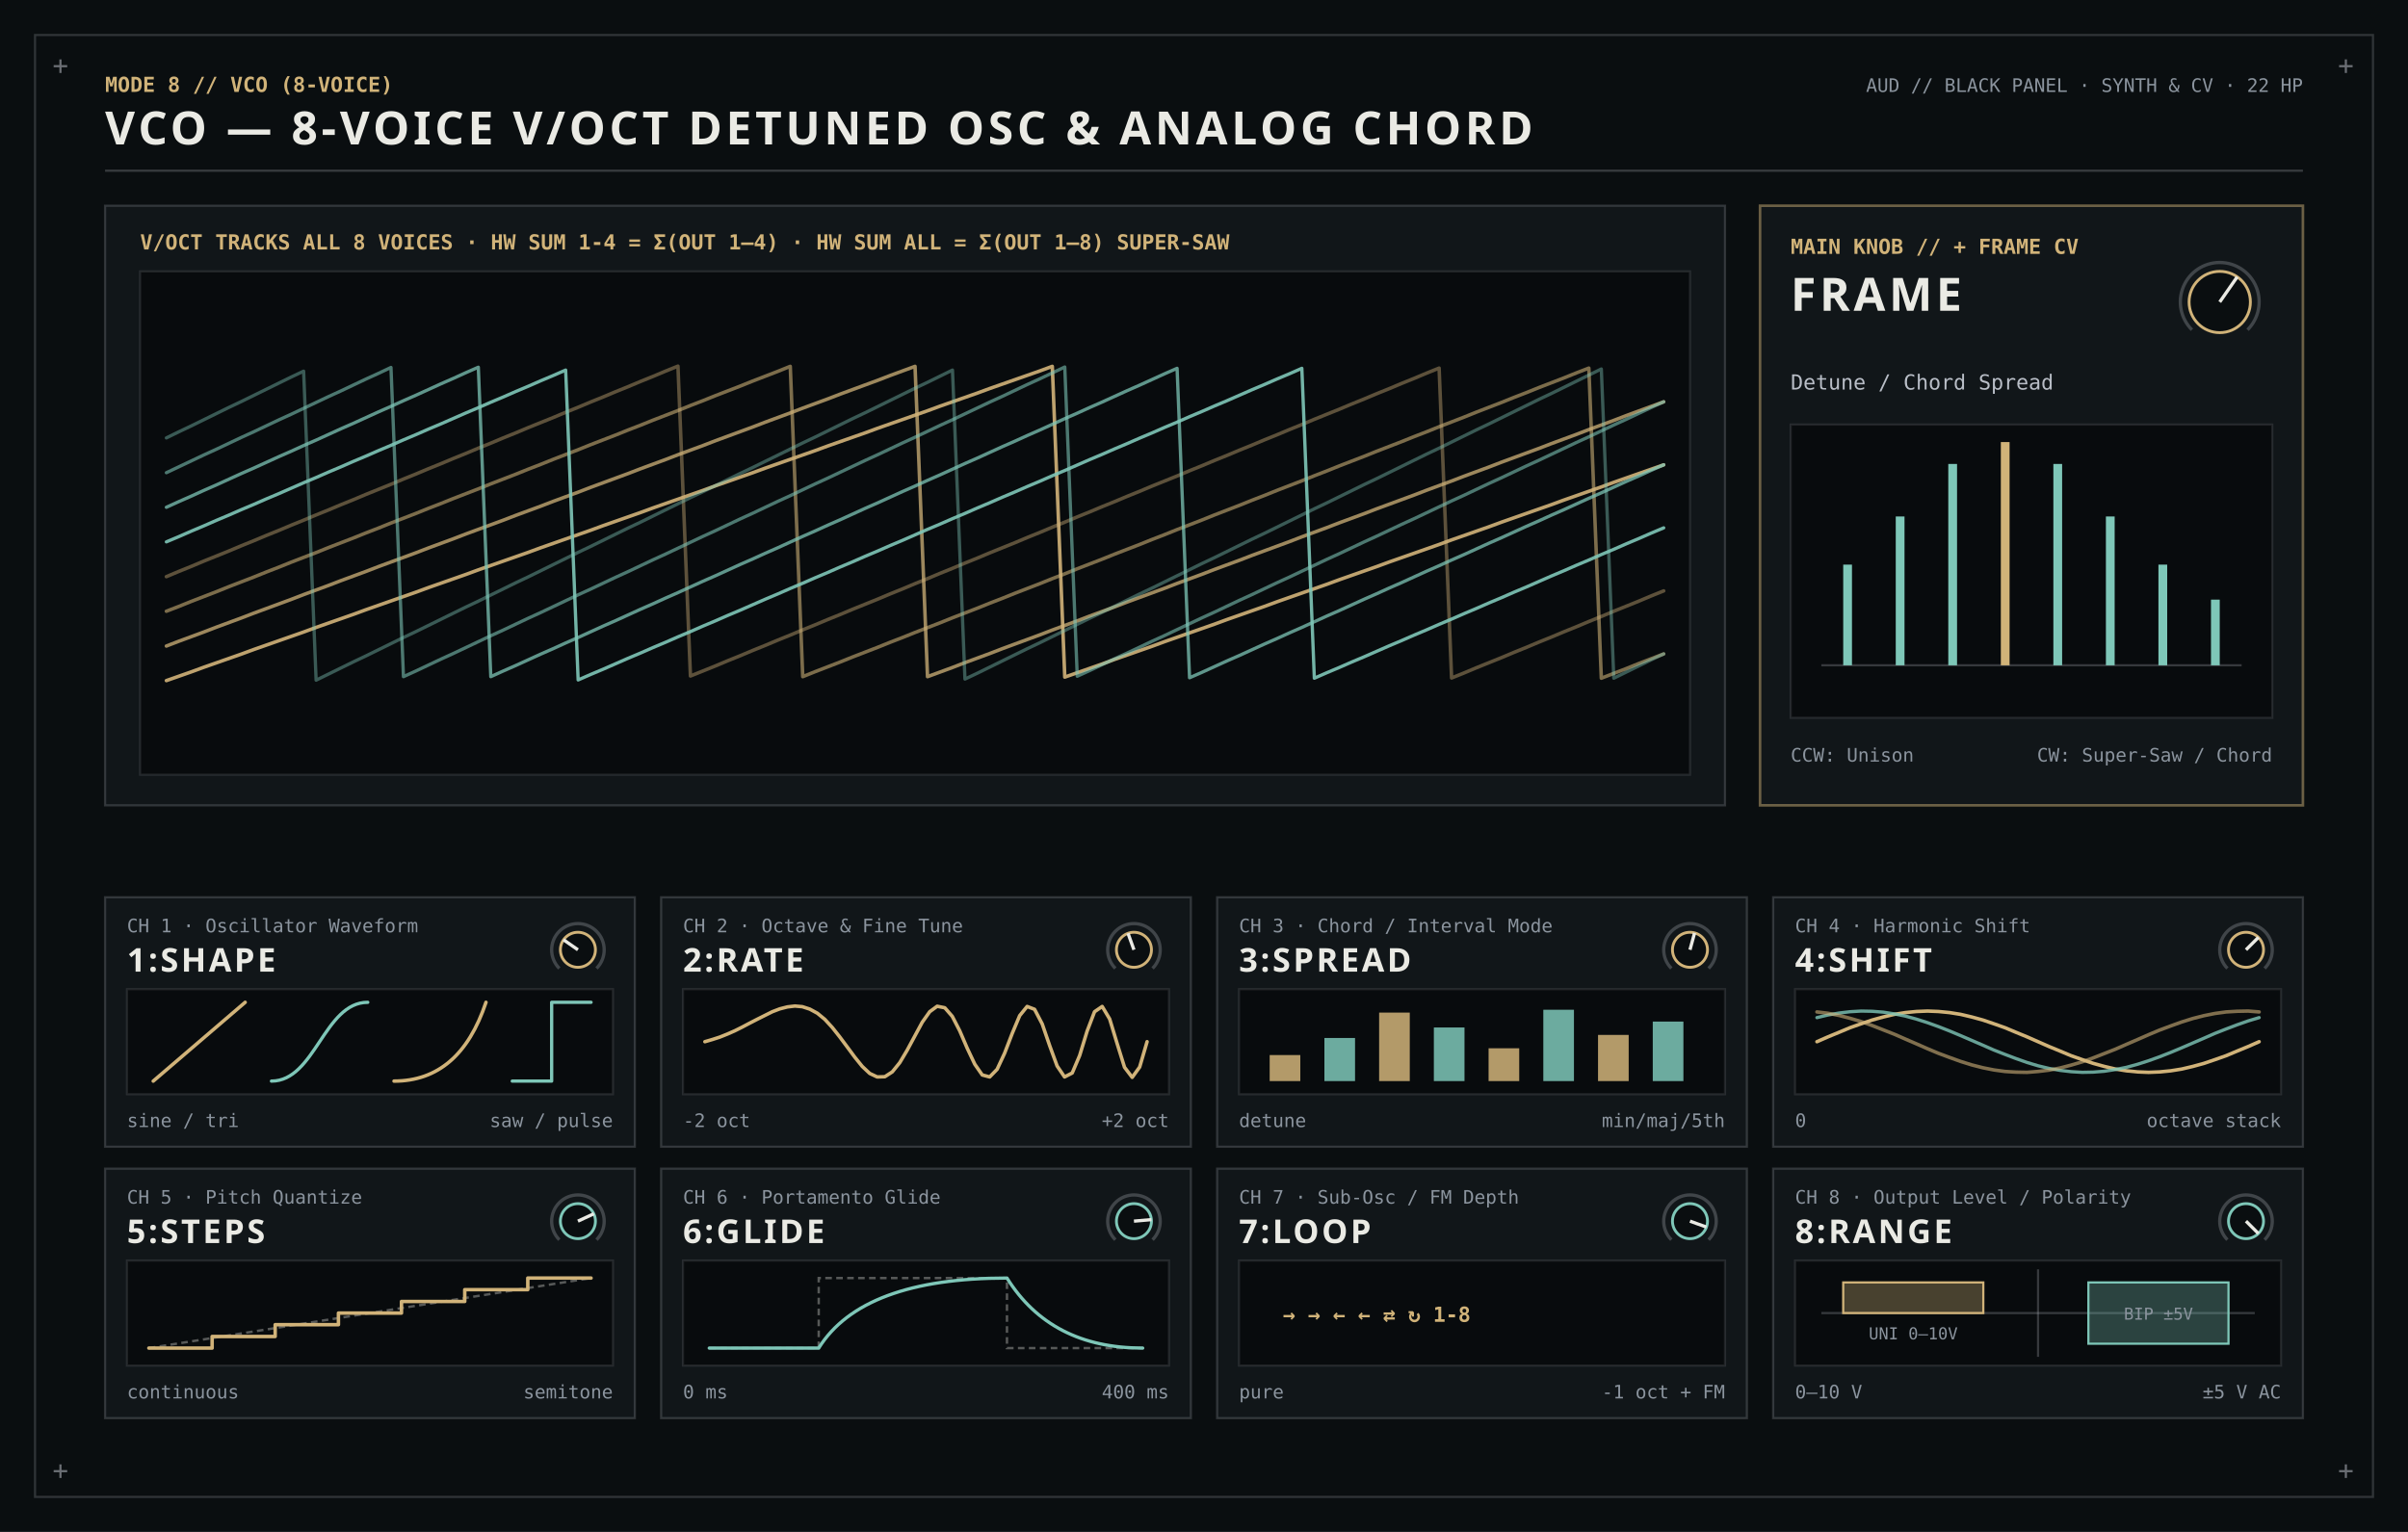
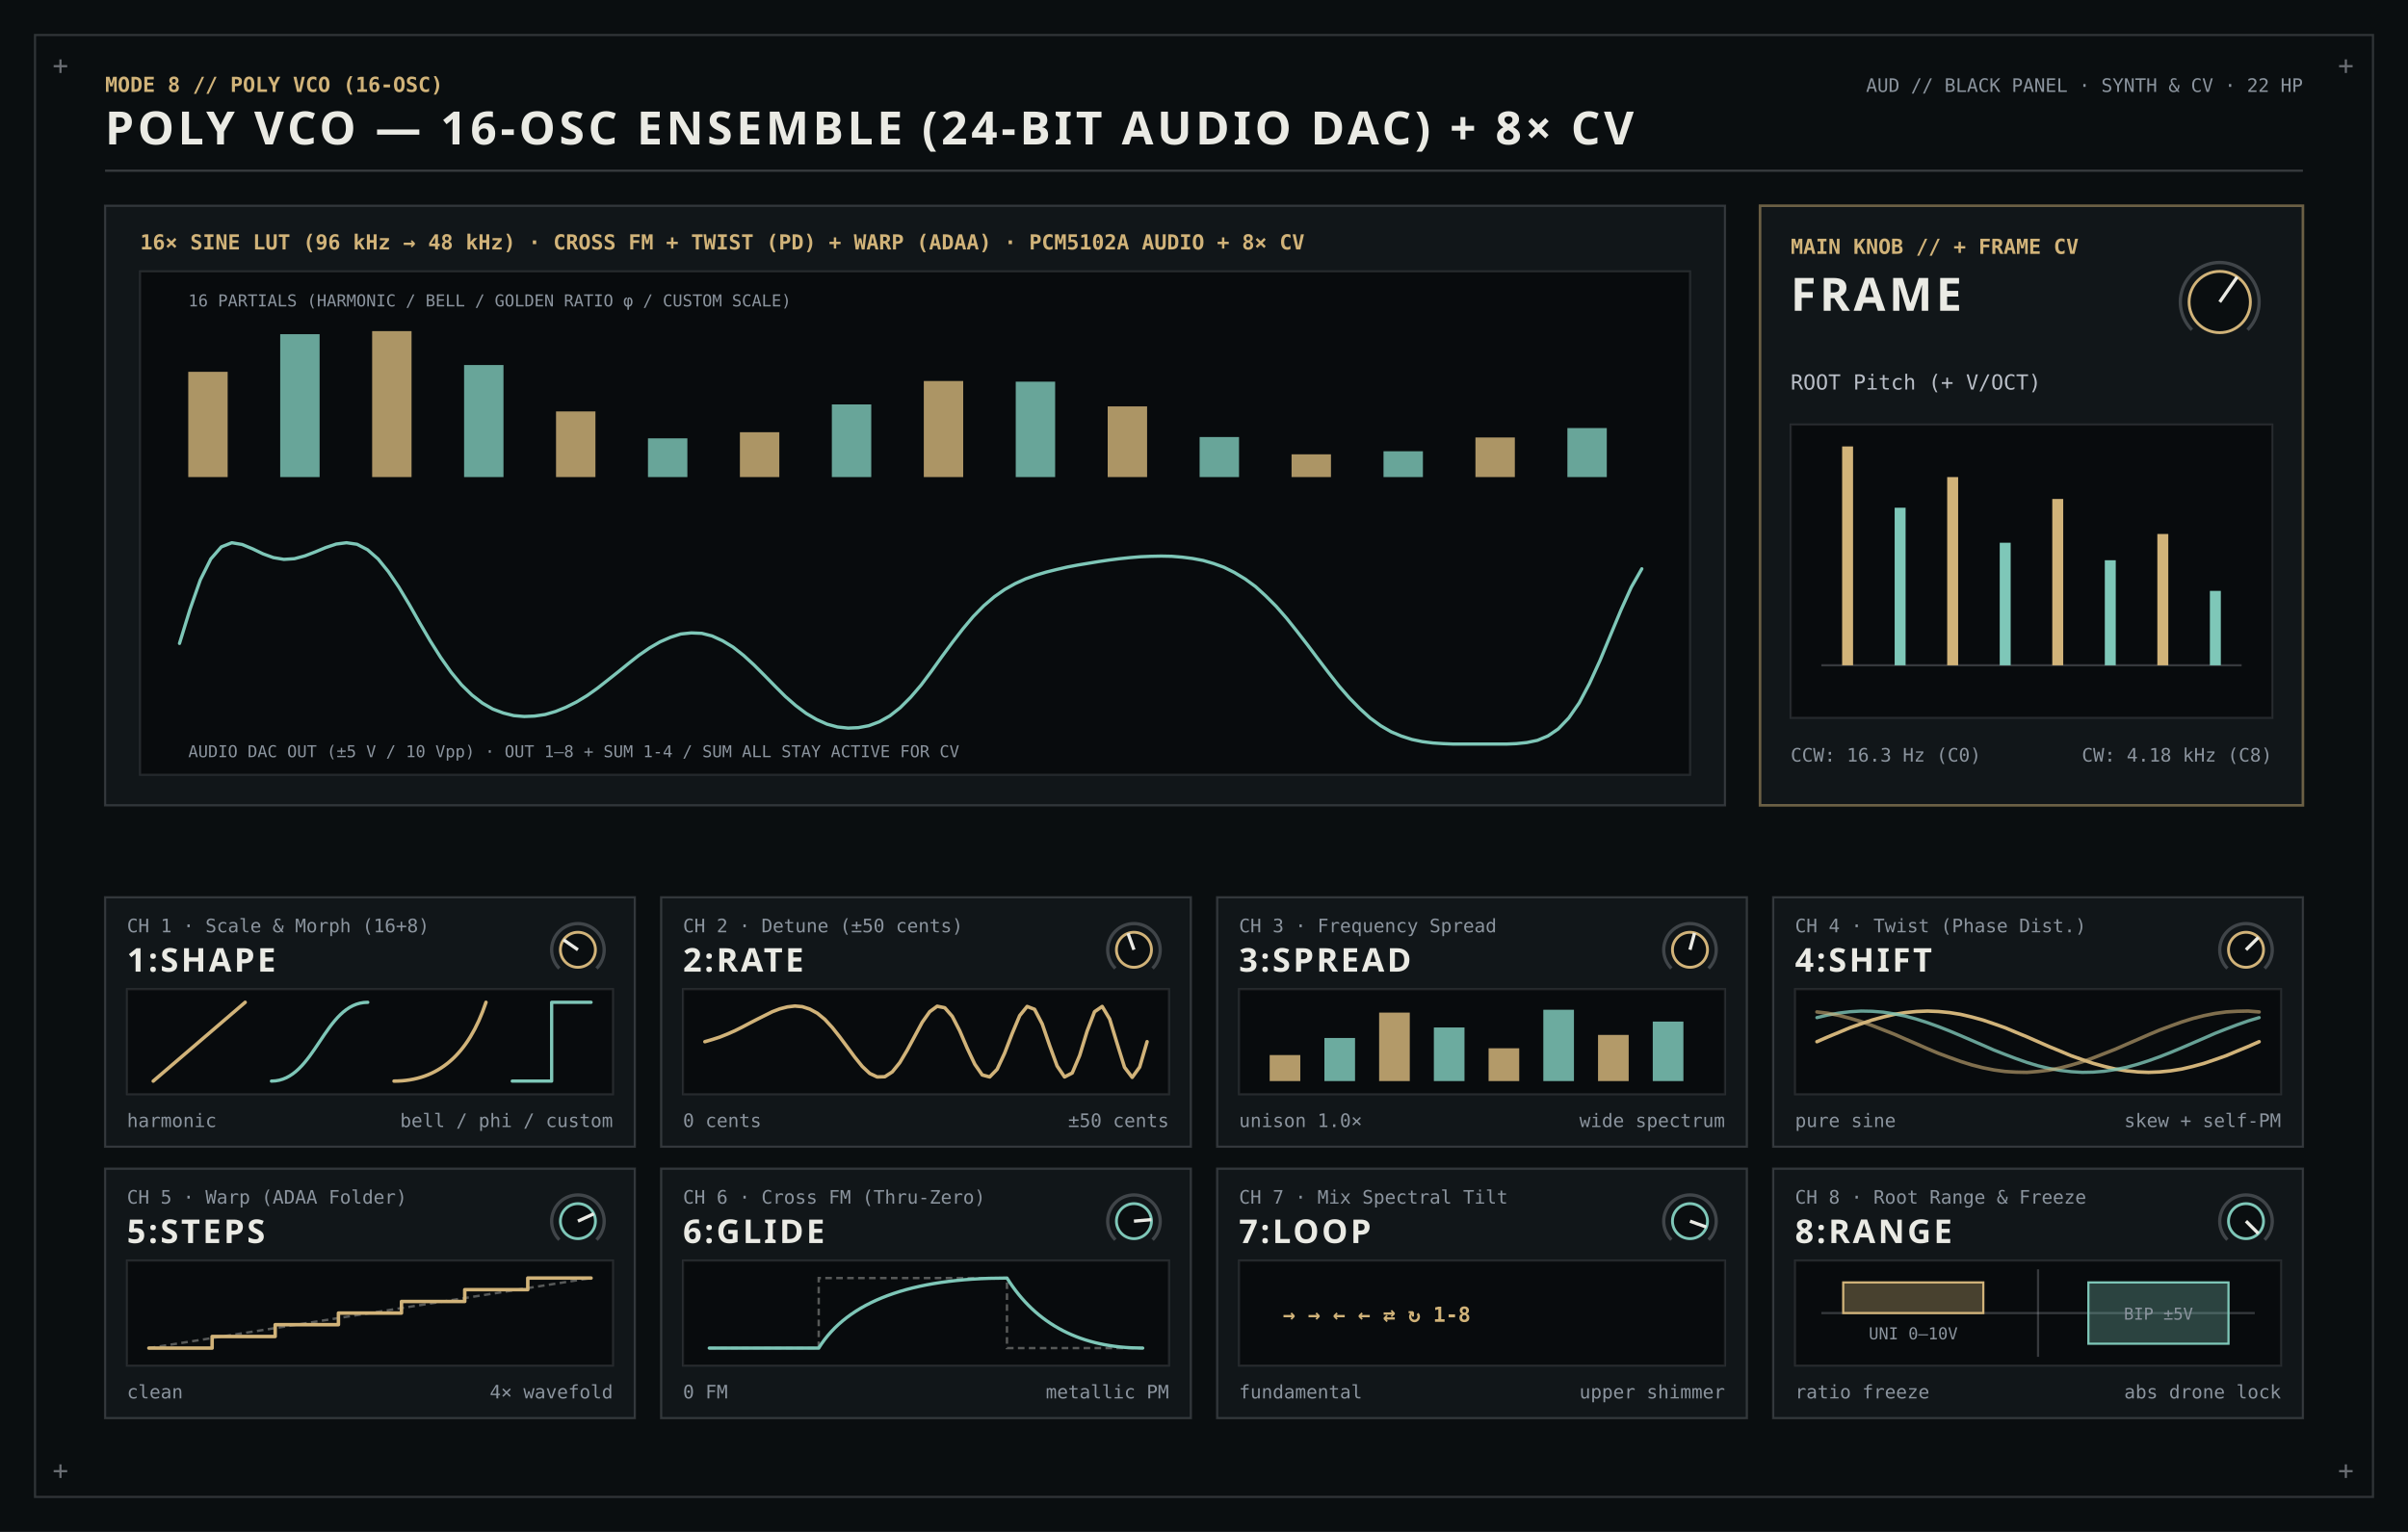
<svg xmlns="http://www.w3.org/2000/svg" viewBox="0 0 1100 700" width="1100" height="700">
  <defs>
    <style>
      .bg { fill: #0a0e10; }
      .card { fill: #111619; stroke: rgba(185, 190, 199, 0.22); stroke-width: 1; }
      .card-hi { fill: #111619; stroke: rgba(209, 179, 121, 0.48); stroke-width: 1.2; }
      .kcard { fill: #111619; stroke: rgba(185, 190, 199, 0.22); stroke-width: 1; }
      .plot { fill: #080b0d; stroke: rgba(185, 190, 199, 0.14); stroke-width: 1; }
      .title { font-family: 'Barlow Condensed', 'Bahnschrift', sans-serif; font-weight: 600; fill: #eaeae4; letter-spacing: 0.08em; font-size: 21px; }
      .kname { font-family: 'Barlow Condensed', 'Bahnschrift', sans-serif; font-weight: 600; fill: #eaeae4; letter-spacing: 0.08em; font-size: 15px; }
      .mono { font-family: 'JetBrains Mono', monospace; font-weight: 400; fill: #b9bec7; font-size: 9.5px; }
      .mono-sm { font-family: 'JetBrains Mono', monospace; font-weight: 400; fill: #8b949e; font-size: 8.5px; }
      .mono-xs { font-family: 'JetBrains Mono', monospace; font-weight: 400; fill: #8b949e; font-size: 7.5px; }
      .mono-acc { font-family: 'JetBrains Mono', monospace; font-weight: 600; fill: #d1b379; font-size: 9.5px; }
      .mono-cy { font-family: 'JetBrains Mono', monospace; font-weight: 600; fill: #7ec7b8; font-size: 9.5px; }
      .grid { stroke: rgba(185, 190, 199, 0.10); stroke-width: 1; }
      .axis { stroke: rgba(185, 190, 199, 0.26); stroke-width: 1; }
      .w-acc { fill: none; stroke: #d1b379; stroke-width: 1.6; stroke-linecap: round; stroke-linejoin: round; }
      .w-cy { fill: none; stroke: #7ec7b8; stroke-width: 1.5; stroke-linecap: round; stroke-linejoin: round; }
      .w-dim { fill: none; stroke: rgba(234, 234, 228, 0.35); stroke-width: 1.1; stroke-dasharray: 3 2; }
      .reg { font-family: 'JetBrains Mono', monospace; fill: #b9bec7; font-size: 12px; opacity: 0.55; }
    </style>
    <marker id="arr-a" viewBox="0 0 10 10" refX="8" refY="5" markerWidth="5" markerHeight="5" orient="auto-start-reverse">
      <path d="M 0 1 L 10 5 L 0 9 z" fill="#d1b379" />
    </marker>
    <marker id="arr-c" viewBox="0 0 10 10" refX="8" refY="5" markerWidth="5" markerHeight="5" orient="auto-start-reverse">
      <path d="M 0 1 L 10 5 L 0 9 z" fill="#7ec7b8" />
    </marker>
  </defs>
  <rect class="bg" x="0" y="0" width="1100" height="700" />
  <rect x="16" y="16" width="1068" height="668" fill="none" stroke="rgba(185, 190, 199, 0.22)" stroke-width="1" />
  <text class="reg" x="24" y="34">+</text>
  <text class="reg" x="1068" y="34">+</text>
  <text class="reg" x="24" y="676">+</text>
  <text class="reg" x="1068" y="676">+</text>
-   <text class="mono-acc" x="48" y="42">MODE 8 // VCO (8-VOICE)</text>
-   <text class="title" x="48" y="66">VCO — 8-VOICE V/OCT DETUNED OSC &amp; ANALOG CHORD</text>
+   <text class="mono-acc" x="48" y="42">MODE 8 // POLY VCO (16-OSC)</text>
+   <text class="title" x="48" y="66">POLY VCO — 16-OSC ENSEMBLE (24-BIT AUDIO DAC) + 8× CV</text>
  <text class="mono-sm" x="1052" y="42" text-anchor="end">AUD // BLACK PANEL · SYNTH &amp; CV · 22 HP</text>
  <line x1="48" y1="78" x2="1052" y2="78" stroke="rgba(185, 190, 199, 0.26)" stroke-width="1" />
  <rect class="card" x="48" y="94" width="740" height="274" />
-   <text class="mono-acc" x="64" y="114">V/OCT TRACKS ALL 8 VOICES  ·  HW SUM 1-4 = Σ(OUT 1–4)  ·  HW SUM ALL = Σ(OUT 1–8) SUPER-SAW</text>
+   <text class="mono-acc" x="64" y="114">16× SINE LUT (96 kHz → 48 kHz)  ·  CROSS FM + TWIST (PD) + WARP (ADAA)  ·  PCM5102A AUDIO + 8× CV</text>
  <rect class="plot" x="64" y="124" width="708" height="230" />
-   <polyline class="w-acc" opacity="0.90" points="76.0,311.0 81.7,309.0 87.4,307.0 93.1,304.9 98.8,302.9 104.5,300.9 110.2,298.9 115.9,296.8 121.6,294.8 127.3,292.8 133.0,290.8 138.7,288.8 144.4,286.7 150.1,284.7 155.8,282.7 161.5,280.7 167.2,278.6 172.9,276.6 178.6,274.6 184.3,272.6 190.0,270.6 195.7,268.5 201.4,266.5 207.1,264.5 212.8,262.5 218.5,260.4 224.2,258.4 229.9,256.4 235.6,254.4 241.3,252.4 247.0,250.3 252.7,248.3 258.4,246.3 264.1,244.3 269.8,242.3 275.5,240.2 281.2,238.2 286.9,236.2 292.6,234.2 298.3,232.1 304.0,230.1 309.7,228.1 315.4,226.1 321.1,224.1 326.8,222.0 332.5,220.0 338.2,218.0 343.9,216.0 349.6,213.9 355.3,211.9 361.0,209.9 366.7,207.9 372.4,205.9 378.1,203.8 383.8,201.8 389.5,199.8 395.2,197.8 400.9,195.7 406.6,193.7 412.3,191.7 418.0,189.7 423.7,187.7 429.4,185.6 435.1,183.6 440.8,181.6 446.5,179.6 452.2,177.5 457.9,175.5 463.6,173.5 469.3,171.5 475.0,169.5 480.7,167.4 486.4,309.4 492.1,307.4 497.8,305.4 503.5,303.4 509.2,301.3 514.9,299.3 520.6,297.3 526.3,295.3 532.0,293.2 537.7,291.2 543.4,289.2 549.1,287.2 554.8,285.2 560.5,283.1 566.2,281.1 571.9,279.1 577.6,277.1 583.3,275.0 589.0,273.0 594.7,271.0 600.4,269.0 606.1,267.0 611.8,264.9 617.5,262.9 623.2,260.9 628.9,258.9 634.6,256.8 640.3,254.8 646.0,252.8 651.7,250.8 657.4,248.8 663.1,246.7 668.8,244.7 674.5,242.7 680.2,240.7 685.9,238.6 691.6,236.6 697.3,234.6 703.0,232.6 708.7,230.6 714.4,228.5 720.1,226.5 725.8,224.5 731.5,222.5 737.2,220.4 742.9,218.4 748.6,216.4 754.3,214.4 760.0,212.4" />
-   <polyline class="w-acc" opacity="0.74" points="76.0,295.2 81.7,293.0 87.4,290.9 93.1,288.8 98.8,286.6 104.5,284.5 110.2,282.4 115.9,280.2 121.6,278.1 127.3,276.0 133.0,273.9 138.7,271.7 144.4,269.6 150.1,267.5 155.8,265.3 161.5,263.2 167.2,261.1 172.9,258.9 178.6,256.8 184.3,254.7 190.0,252.6 195.7,250.4 201.4,248.3 207.1,246.2 212.8,244.0 218.5,241.9 224.2,239.8 229.9,237.7 235.6,235.5 241.3,233.4 247.0,231.3 252.7,229.1 258.4,227.0 264.1,224.9 269.8,222.7 275.5,220.6 281.2,218.5 286.9,216.4 292.6,214.2 298.3,212.1 304.0,210.0 309.7,207.8 315.4,205.7 321.1,203.6 326.8,201.4 332.5,199.3 338.2,197.2 343.9,195.1 349.6,192.9 355.3,190.8 361.0,188.7 366.7,186.5 372.4,184.4 378.1,182.3 383.8,180.1 389.5,178.0 395.2,175.9 400.9,173.8 406.6,171.6 412.3,169.5 418.0,167.4 423.7,309.2 429.4,307.1 435.1,305.0 440.8,302.8 446.5,300.7 452.2,298.6 457.9,296.4 463.6,294.3 469.3,292.2 475.0,290.1 480.7,287.9 486.4,285.8 492.1,283.7 497.8,281.5 503.5,279.4 509.2,277.3 514.9,275.1 520.6,273.0 526.3,270.9 532.0,268.8 537.7,266.6 543.4,264.5 549.1,262.4 554.8,260.2 560.5,258.1 566.2,256.0 571.9,253.8 577.6,251.7 583.3,249.6 589.0,247.5 594.7,245.3 600.4,243.2 606.1,241.1 611.8,238.9 617.5,236.8 623.2,234.7 628.9,232.5 634.6,230.4 640.3,228.3 646.0,226.2 651.7,224.0 657.4,221.9 663.1,219.8 668.8,217.6 674.5,215.5 680.2,213.4 685.9,211.2 691.6,209.1 697.3,207.0 703.0,204.9 708.7,202.7 714.4,200.6 720.1,198.5 725.8,196.3 731.5,194.2 737.2,192.1 742.9,189.9 748.6,187.8 754.3,185.7 760.0,183.6" />
-   <polyline class="w-acc" opacity="0.58" points="76.0,279.3 81.7,277.1 87.4,274.8 93.1,272.6 98.8,270.4 104.5,268.1 110.2,265.9 115.9,263.7 121.6,261.4 127.3,259.2 133.0,256.9 138.7,254.7 144.4,252.5 150.1,250.2 155.8,248.0 161.5,245.8 167.2,243.5 172.9,241.3 178.6,239.0 184.3,236.8 190.0,234.6 195.7,232.3 201.4,230.1 207.1,227.8 212.8,225.6 218.5,223.4 224.2,221.1 229.9,218.9 235.6,216.7 241.3,214.4 247.0,212.2 252.7,209.9 258.4,207.7 264.1,205.5 269.8,203.2 275.5,201.0 281.2,198.8 286.9,196.5 292.6,194.3 298.3,192.0 304.0,189.8 309.7,187.6 315.4,185.3 321.1,183.1 326.8,180.8 332.5,178.6 338.2,176.4 343.9,174.1 349.6,171.9 355.3,169.7 361.0,167.4 366.7,309.2 372.4,306.9 378.1,304.7 383.8,302.5 389.5,300.2 395.2,298.0 400.9,295.8 406.6,293.5 412.3,291.3 418.0,289.0 423.7,286.8 429.4,284.6 435.1,282.3 440.8,280.1 446.5,277.9 452.2,275.6 457.9,273.4 463.6,271.1 469.3,268.9 475.0,266.7 480.7,264.4 486.4,262.2 492.1,259.9 497.8,257.7 503.5,255.5 509.2,253.2 514.9,251.0 520.6,248.8 526.3,246.5 532.0,244.3 537.7,242.0 543.4,239.8 549.1,237.6 554.8,235.3 560.5,233.1 566.2,230.9 571.9,228.6 577.6,226.4 583.3,224.1 589.0,221.9 594.7,219.7 600.4,217.4 606.1,215.2 611.8,212.9 617.5,210.7 623.2,208.5 628.9,206.2 634.6,204.0 640.3,201.8 646.0,199.5 651.7,197.3 657.4,195.0 663.1,192.8 668.8,190.6 674.5,188.3 680.2,186.1 685.9,183.9 691.6,181.6 697.3,179.4 703.0,177.1 708.7,174.9 714.4,172.7 720.1,170.4 725.8,168.2 731.5,309.9 737.2,307.7 742.9,305.5 748.6,303.2 754.3,301.0 760.0,298.8" />
-   <polyline class="w-acc" opacity="0.42" points="76.0,263.5 81.7,261.1 87.4,258.8 93.1,256.4 98.8,254.1 104.5,251.8 110.2,249.4 115.9,247.1 121.6,244.7 127.3,242.4 133.0,240.0 138.7,237.7 144.4,235.3 150.1,233.0 155.8,230.6 161.5,228.3 167.2,225.9 172.9,223.6 178.6,221.3 184.3,218.9 190.0,216.6 195.7,214.2 201.4,211.9 207.1,209.5 212.8,207.2 218.5,204.8 224.2,202.5 229.9,200.1 235.6,197.8 241.3,195.4 247.0,193.1 252.7,190.8 258.4,188.4 264.1,186.1 269.8,183.7 275.5,181.4 281.2,179.0 286.9,176.7 292.6,174.3 298.3,172.0 304.0,169.6 309.7,167.3 315.4,308.9 321.1,306.6 326.8,304.3 332.5,301.9 338.2,299.6 343.9,297.2 349.6,294.9 355.3,292.5 361.0,290.2 366.7,287.8 372.4,285.5 378.1,283.1 383.8,280.8 389.5,278.4 395.2,276.1 400.9,273.8 406.6,271.4 412.3,269.1 418.0,266.7 423.7,264.4 429.4,262.0 435.1,259.7 440.8,257.3 446.5,255.0 452.2,252.6 457.9,250.3 463.6,248.0 469.3,245.6 475.0,243.3 480.7,240.9 486.4,238.6 492.1,236.2 497.8,233.9 503.5,231.5 509.2,229.2 514.9,226.8 520.6,224.5 526.3,222.1 532.0,219.8 537.7,217.5 543.4,215.1 549.1,212.8 554.8,210.4 560.5,208.1 566.2,205.7 571.9,203.4 577.6,201.0 583.3,198.7 589.0,196.3 594.7,194.0 600.4,191.6 606.1,189.3 611.8,187.0 617.5,184.6 623.2,182.3 628.9,179.9 634.6,177.6 640.3,175.2 646.0,172.9 651.7,170.5 657.4,168.2 663.1,309.8 668.8,307.5 674.5,305.1 680.2,302.8 685.9,300.5 691.6,298.1 697.3,295.8 703.0,293.4 708.7,291.1 714.4,288.7 720.1,286.4 725.8,284.0 731.5,281.7 737.2,279.3 742.9,277.0 748.6,274.7 754.3,272.3 760.0,270.0" />
-   <polyline class="w-cy" opacity="0.90" points="76.0,247.6 81.7,245.2 87.4,242.7 93.1,240.3 98.8,237.8 104.5,235.4 110.2,232.9 115.9,230.5 121.6,228.0 127.3,225.6 133.0,223.1 138.7,220.6 144.4,218.2 150.1,215.7 155.8,213.3 161.5,210.8 167.2,208.4 172.9,205.9 178.6,203.5 184.3,201.0 190.0,198.6 195.7,196.1 201.4,193.7 207.1,191.2 212.8,188.7 218.5,186.3 224.2,183.8 229.9,181.4 235.6,178.9 241.3,176.5 247.0,174.0 252.7,171.6 258.4,169.1 264.1,310.7 269.8,308.2 275.5,305.8 281.2,303.3 286.9,300.8 292.6,298.4 298.3,295.9 304.0,293.5 309.7,291.0 315.4,288.6 321.1,286.1 326.8,283.7 332.5,281.2 338.2,278.8 343.9,276.3 349.6,273.8 355.3,271.4 361.0,268.9 366.7,266.5 372.4,264.0 378.1,261.6 383.8,259.1 389.5,256.7 395.2,254.2 400.9,251.8 406.6,249.3 412.3,246.9 418.0,244.4 423.7,241.9 429.4,239.5 435.1,237.0 440.8,234.6 446.5,232.1 452.2,229.7 457.9,227.2 463.6,224.8 469.3,222.3 475.0,219.9 480.7,217.4 486.4,215.0 492.1,212.5 497.8,210.0 503.5,207.6 509.2,205.1 514.9,202.7 520.6,200.2 526.3,197.8 532.0,195.3 537.7,192.9 543.4,190.4 549.1,188.0 554.8,185.5 560.5,183.1 566.2,180.6 571.9,178.1 577.6,175.7 583.3,173.2 589.0,170.8 594.7,168.3 600.4,309.9 606.1,307.4 611.8,305.0 617.5,302.5 623.2,300.1 628.9,297.6 634.6,295.1 640.3,292.7 646.0,290.2 651.7,287.8 657.4,285.3 663.1,282.9 668.8,280.4 674.5,278.0 680.2,275.5 685.9,273.1 691.6,270.6 697.3,268.2 703.0,265.7 708.7,263.2 714.4,260.8 720.1,258.3 725.8,255.9 731.5,253.4 737.2,251.0 742.9,248.5 748.6,246.1 754.3,243.6 760.0,241.2" />
-   <polyline class="w-cy" opacity="0.74" points="76.0,231.8 81.7,229.2 87.4,226.7 93.1,224.1 98.8,221.6 104.5,219.0 110.2,216.4 115.9,213.9 121.6,211.3 127.3,208.7 133.0,206.2 138.7,203.6 144.4,201.1 150.1,198.5 155.8,195.9 161.5,193.4 167.2,190.8 172.9,188.2 178.6,185.7 184.3,183.1 190.0,180.6 195.7,178.0 201.4,175.4 207.1,172.9 212.8,170.3 218.5,167.8 224.2,309.2 229.9,306.6 235.6,304.1 241.3,301.5 247.0,298.9 252.7,296.4 258.4,293.8 264.1,291.3 269.8,288.7 275.5,286.1 281.2,283.6 286.9,281.0 292.6,278.4 298.3,275.9 304.0,273.3 309.7,270.8 315.4,268.2 321.1,265.6 326.8,263.1 332.5,260.5 338.2,257.9 343.9,255.4 349.6,252.8 355.3,250.3 361.0,247.7 366.7,245.1 372.4,242.6 378.1,240.0 383.8,237.5 389.5,234.9 395.2,232.3 400.9,229.8 406.6,227.2 412.3,224.6 418.0,222.1 423.7,219.5 429.4,217.0 435.1,214.4 440.8,211.8 446.5,209.3 452.2,206.7 457.9,204.1 463.6,201.6 469.3,199.0 475.0,196.5 480.7,193.9 486.4,191.3 492.1,188.8 497.8,186.2 503.5,183.7 509.2,181.1 514.9,178.5 520.6,176.0 526.3,173.4 532.0,170.8 537.7,168.3 543.4,309.7 549.1,307.2 554.8,304.6 560.5,302.0 566.2,299.5 571.9,296.9 577.6,294.3 583.3,291.8 589.0,289.2 594.7,286.7 600.4,284.1 606.1,281.5 611.8,279.0 617.5,276.4 623.2,273.8 628.9,271.3 634.6,268.7 640.3,266.2 646.0,263.6 651.7,261.0 657.4,258.5 663.1,255.9 668.8,253.4 674.5,250.8 680.2,248.2 685.9,245.7 691.6,243.1 697.3,240.5 703.0,238.0 708.7,235.4 714.4,232.9 720.1,230.3 725.8,227.7 731.5,225.2 737.2,222.6 742.9,220.0 748.6,217.5 754.3,214.9 760.0,212.4" />
-   <polyline class="w-cy" opacity="0.58" points="76.0,216.0 81.7,213.3 87.4,210.6 93.1,207.9 98.8,205.3 104.5,202.6 110.2,199.9 115.9,197.3 121.6,194.6 127.3,191.9 133.0,189.3 138.7,186.6 144.4,183.9 150.1,181.2 155.8,178.6 161.5,175.9 167.2,173.2 172.9,170.6 178.6,167.9 184.3,309.2 190.0,306.6 195.7,303.9 201.4,301.2 207.1,298.6 212.8,295.9 218.5,293.2 224.2,290.5 229.9,287.9 235.6,285.2 241.3,282.5 247.0,279.9 252.7,277.2 258.4,274.5 264.1,271.8 269.8,269.2 275.5,266.5 281.2,263.8 286.9,261.2 292.6,258.5 298.3,255.8 304.0,253.2 309.7,250.5 315.4,247.8 321.1,245.1 326.8,242.5 332.5,239.8 338.2,237.1 343.9,234.5 349.6,231.8 355.3,229.1 361.0,226.5 366.7,223.8 372.4,221.1 378.1,218.5 383.8,215.8 389.5,213.1 395.2,210.4 400.9,207.8 406.6,205.1 412.3,202.4 418.0,199.8 423.7,197.1 429.4,194.4 435.1,191.8 440.8,189.1 446.5,186.4 452.2,183.7 457.9,181.1 463.6,178.4 469.3,175.7 475.0,173.1 480.7,170.4 486.4,167.7 492.1,309.0 497.8,306.4 503.5,303.7 509.2,301.0 514.9,298.4 520.6,295.7 526.3,293.0 532.0,290.4 537.7,287.7 543.4,285.0 549.1,282.3 554.8,279.7 560.5,277.0 566.2,274.3 571.9,271.7 577.6,269.0 583.3,266.3 589.0,263.7 594.7,261.0 600.4,258.3 606.1,255.6 611.8,253.0 617.5,250.3 623.2,247.6 628.9,245.0 634.6,242.3 640.3,239.6 646.0,237.0 651.7,234.3 657.4,231.6 663.1,228.9 668.8,226.3 674.5,223.6 680.2,220.9 685.9,218.3 691.6,215.6 697.3,212.9 703.0,210.3 708.7,207.6 714.4,204.9 720.1,202.2 725.8,199.6 731.5,196.9 737.2,194.2 742.9,191.6 748.6,188.9 754.3,186.2 760.0,183.6" />
-   <polyline class="w-cy" opacity="0.42" points="76.0,200.1 81.7,197.3 87.4,194.6 93.1,191.8 98.8,189.0 104.5,186.2 110.2,183.5 115.9,180.7 121.6,177.9 127.3,175.1 133.0,172.3 138.7,169.6 144.4,310.8 150.1,308.0 155.8,305.2 161.5,302.4 167.2,299.7 172.9,296.9 178.6,294.1 184.3,291.3 190.0,288.6 195.7,285.8 201.4,283.0 207.1,280.2 212.8,277.4 218.5,274.7 224.2,271.9 229.9,269.1 235.6,266.3 241.3,263.6 247.0,260.8 252.7,258.0 258.4,255.2 264.1,252.4 269.8,249.7 275.5,246.9 281.2,244.1 286.9,241.3 292.6,238.6 298.3,235.8 304.0,233.0 309.7,230.2 315.4,227.4 321.1,224.7 326.8,221.9 332.5,219.1 338.2,216.3 343.9,213.6 349.6,210.8 355.3,208.0 361.0,205.2 366.7,202.4 372.4,199.7 378.1,196.9 383.8,194.1 389.5,191.3 395.2,188.6 400.9,185.8 406.6,183.0 412.3,180.2 418.0,177.4 423.7,174.7 429.4,171.9 435.1,169.1 440.8,310.3 446.5,307.6 452.2,304.8 457.9,302.0 463.6,299.2 469.3,296.4 475.0,293.7 480.7,290.9 486.4,288.1 492.1,285.3 497.8,282.5 503.5,279.8 509.2,277.0 514.9,274.2 520.6,271.4 526.3,268.7 532.0,265.9 537.7,263.1 543.4,260.3 549.1,257.5 554.8,254.8 560.5,252.0 566.2,249.2 571.9,246.4 577.6,243.7 583.3,240.9 589.0,238.1 594.7,235.3 600.4,232.5 606.1,229.8 611.8,227.0 617.5,224.2 623.2,221.4 628.9,218.7 634.6,215.9 640.3,213.1 646.0,210.3 651.7,207.5 657.4,204.8 663.1,202.0 668.8,199.2 674.5,196.4 680.2,193.7 685.9,190.9 691.6,188.1 697.3,185.3 703.0,182.5 708.7,179.8 714.4,177.0 720.1,174.2 725.8,171.4 731.5,168.6 737.2,309.9 742.9,307.1 748.6,304.3 754.3,301.5 760.0,298.8" />
+   <rect x="86" y="169.9" width="18" height="48.1" fill="#d1b379" opacity="0.82" />
+   <rect x="128" y="152.7" width="18" height="65.3" fill="#7ec7b8" opacity="0.82" />
+   <rect x="170" y="151.3" width="18" height="66.7" fill="#d1b379" opacity="0.82" />
+   <rect x="212" y="166.8" width="18" height="51.2" fill="#7ec7b8" opacity="0.82" />
+   <rect x="254" y="188.0" width="18" height="30.0" fill="#d1b379" opacity="0.82" />
+   <rect x="296" y="200.3" width="18" height="17.7" fill="#7ec7b8" opacity="0.82" />
+   <rect x="338" y="197.5" width="18" height="20.5" fill="#d1b379" opacity="0.82" />
+   <rect x="380" y="184.8" width="18" height="33.2" fill="#7ec7b8" opacity="0.82" />
+   <rect x="422" y="174.1" width="18" height="43.9" fill="#d1b379" opacity="0.82" />
+   <rect x="464" y="174.4" width="18" height="43.6" fill="#7ec7b8" opacity="0.82" />
+   <rect x="506" y="185.7" width="18" height="32.3" fill="#d1b379" opacity="0.82" />
+   <rect x="548" y="199.7" width="18" height="18.3" fill="#7ec7b8" opacity="0.82" />
+   <rect x="590" y="207.6" width="18" height="10.4" fill="#d1b379" opacity="0.82" />
+   <rect x="632" y="206.2" width="18" height="11.8" fill="#7ec7b8" opacity="0.82" />
+   <rect x="674" y="199.9" width="18" height="18.1" fill="#d1b379" opacity="0.82" />
+   <rect x="716" y="195.6" width="18" height="22.4" fill="#7ec7b8" opacity="0.82" />
+   <text class="mono-xs" x="86" y="140" fill="#d1b379">16 PARTIALS (HARMONIC / BELL / GOLDEN RATIO φ / CUSTOM SCALE)</text>
+   <polyline class="w-cy" points="82.0,294.0 86.8,278.4 91.5,265.0 96.3,255.4 101.1,249.9 105.9,248.0 110.6,248.8 115.4,250.8 120.2,253.1 124.9,254.8 129.7,255.6 134.5,255.3 139.3,254.0 144.0,252.2 148.8,250.2 153.6,248.6 158.3,248.0 163.1,248.7 167.9,251.2 172.7,255.4 177.4,261.2 182.2,268.3 187.0,276.3 191.7,284.6 196.5,292.8 201.3,300.4 206.1,307.2 210.8,312.9 215.6,317.6 220.4,321.3 225.1,324.0 229.9,325.8 234.7,327.0 239.5,327.4 244.2,327.2 249.0,326.5 253.8,325.1 258.5,323.2 263.3,320.8 268.1,317.9 272.9,314.5 277.6,310.8 282.4,307.0 287.2,303.1 291.9,299.4 296.7,296.1 301.5,293.3 306.3,291.2 311.0,289.7 315.8,289.2 320.6,289.4 325.3,290.6 330.1,292.8 334.9,295.7 339.7,299.5 344.4,303.8 349.2,308.6 354.0,313.5 358.7,318.2 363.5,322.4 368.3,326.0 373.1,328.8 377.8,330.9 382.6,332.2 387.4,332.7 392.1,332.5 396.9,331.6 401.7,329.8 406.5,327.1 411.2,323.4 416.0,318.6 420.8,313.0 425.5,306.7 430.3,300.0 435.1,293.5 439.9,287.3 444.6,281.7 449.4,276.8 454.2,272.7 458.9,269.4 463.7,266.7 468.5,264.5 473.3,262.8 478.0,261.4 482.8,260.2 487.6,259.1 492.3,258.2 497.1,257.4 501.9,256.6 506.7,255.9 511.4,255.3 516.2,254.8 521.0,254.4 525.7,254.2 530.5,254.1 535.3,254.2 540.1,254.6 544.8,255.2 549.6,256.1 554.4,257.5 559.1,259.2 563.9,261.6 568.7,264.5 573.5,268.0 578.2,272.3 583.0,277.1 587.8,282.6 592.5,288.5 597.3,294.7 602.1,301.1 606.9,307.4 611.6,313.4 616.4,318.9 621.2,323.8 625.9,328.1 630.7,331.6 635.5,334.4 640.3,336.4 645.0,337.9 649.8,338.9 654.6,339.5 659.3,339.8 664.1,340.0 668.9,340.0 673.7,340.0 678.4,340.0 683.2,340.0 688.0,340.0 692.7,339.8 697.5,339.3 702.3,338.3 707.1,336.3 711.8,333.1 716.6,328.1 721.4,321.2 726.1,312.3 730.9,301.8 735.7,290.2 740.5,278.7 745.2,268.3 750.0,259.9" />
+   <text class="mono-xs" x="86" y="346" fill="#7ec7b8">AUDIO DAC OUT (±5 V / 10 Vpp)  ·  OUT 1–8 + SUM 1-4 / SUM ALL STAY ACTIVE FOR CV</text>
  <rect class="card-hi" x="804" y="94" width="248" height="274" />
  <text class="mono-acc" x="818" y="116">MAIN KNOB // + FRAME CV</text>
  <text class="title" x="818" y="142">FRAME</text>
  <path d="M 1001.3 150.7 A 18 18 0 1 1 1026.7 150.7" fill="none" stroke="rgba(185, 190, 199, 0.28)" stroke-width="1.5" />
  <circle cx="1014" cy="138" r="14" fill="#0a0e10" stroke="#d1b379" stroke-width="1.3" />
  <line x1="1014" y1="138" x2="1022.0" y2="126.5" stroke="#eaeae4" stroke-width="1.5" />
-   <text class="mono" x="818" y="178">Detune / Chord Spread</text>
+   <text class="mono" x="818" y="178">ROOT Pitch (+ V/OCT)</text>
  <rect class="plot" x="818" y="194" width="220" height="134" />
  <line class="axis" x1="832" y1="304" x2="1024" y2="304" />
-   <line x1="844" y1="304" x2="844" y2="258" stroke="#7ec7b8" stroke-width="4" />
-   <line x1="868" y1="304" x2="868" y2="236" stroke="#7ec7b8" stroke-width="4" />
-   <line x1="892" y1="304" x2="892" y2="212" stroke="#7ec7b8" stroke-width="4" />
-   <line x1="916" y1="304" x2="916" y2="202" stroke="#d1b379" stroke-width="4" />
-   <line x1="940" y1="304" x2="940" y2="212" stroke="#7ec7b8" stroke-width="4" />
-   <line x1="964" y1="304" x2="964" y2="236" stroke="#7ec7b8" stroke-width="4" />
-   <line x1="988" y1="304" x2="988" y2="258" stroke="#7ec7b8" stroke-width="4" />
-   <line x1="1012" y1="304" x2="1012" y2="274" stroke="#7ec7b8" stroke-width="4" />
-   <text class="mono-sm" x="818" y="348">CCW: Unison</text>
-   <text class="mono-sm" x="1038" y="348" text-anchor="end">CW: Super-Saw / Chord</text>
+   <line x1="844" y1="304" x2="844" y2="204" stroke="#d1b379" stroke-width="5" />
+   <line x1="868" y1="304" x2="868" y2="232" stroke="#7ec7b8" stroke-width="5" />
+   <line x1="892" y1="304" x2="892" y2="218" stroke="#d1b379" stroke-width="5" />
+   <line x1="916" y1="304" x2="916" y2="248" stroke="#7ec7b8" stroke-width="5" />
+   <line x1="940" y1="304" x2="940" y2="228" stroke="#d1b379" stroke-width="5" />
+   <line x1="964" y1="304" x2="964" y2="256" stroke="#7ec7b8" stroke-width="5" />
+   <line x1="988" y1="304" x2="988" y2="244" stroke="#d1b379" stroke-width="5" />
+   <line x1="1012" y1="304" x2="1012" y2="270" stroke="#7ec7b8" stroke-width="5" />
+   <text class="mono-sm" x="818" y="348">CCW: 16.3 Hz (C0)</text>
+   <text class="mono-sm" x="1038" y="348" text-anchor="end">CW: 4.18 kHz (C8)</text>
  <rect class="kcard" x="48" y="410" width="242" height="114" />
-   <text class="mono-sm" x="58" y="426">CH 1 · Oscillator Waveform</text>
+   <text class="mono-sm" x="58" y="426">CH 1 · Scale &amp; Morph (16+8)</text>
  <text class="kname" x="58" y="444">1:SHAPE</text>
  <path d="M 255.5 442.5 A 12 12 0 1 1 272.5 442.5" fill="none" stroke="rgba(185, 190, 199, 0.28)" stroke-width="1.5" />
  <circle cx="264" cy="434" r="8" fill="#0a0e10" stroke="#d1b379" stroke-width="1.3" />
  <line x1="264" y1="434" x2="257.4" y2="429.4" stroke="#eaeae4" stroke-width="1.5" />
  <rect class="plot" x="58" y="452" width="222" height="48" />
  <line class="w-acc" x1="70" y1="494" x2="112" y2="458" />
  <path class="w-cy" d="M 124 494 C 144 494, 148 458, 168 458" />
  <path class="w-acc" d="M 180 494 Q 210 494 222 458" />
  <polyline class="w-cy" points="234,494 252,494 252,458 270,458" />
-   <text class="mono-sm" x="58" y="515">sine / tri</text>
-   <text class="mono-sm" x="280" y="515" text-anchor="end">saw / pulse</text>
+   <text class="mono-sm" x="58" y="515">harmonic</text>
+   <text class="mono-sm" x="280" y="515" text-anchor="end">bell / phi / custom</text>
  <rect class="kcard" x="302" y="410" width="242" height="114" />
-   <text class="mono-sm" x="312" y="426">CH 2 · Octave &amp; Fine Tune</text>
+   <text class="mono-sm" x="312" y="426">CH 2 · Detune (±50 cents)</text>
  <text class="kname" x="312" y="444">2:RATE</text>
  <path d="M 509.5 442.5 A 12 12 0 1 1 526.5 442.5" fill="none" stroke="rgba(185, 190, 199, 0.28)" stroke-width="1.5" />
  <circle cx="518" cy="434" r="8" fill="#0a0e10" stroke="#d1b379" stroke-width="1.3" />
  <line x1="518" y1="434" x2="515.3" y2="426.5" stroke="#eaeae4" stroke-width="1.5" />
  <rect class="plot" x="312" y="452" width="222" height="48" />
  <polyline class="w-acc" points="322.0,476.0 325.4,475.0 328.8,473.9 332.3,472.5 335.7,471.0 339.1,469.3 342.5,467.5 346.0,465.7 349.4,464.0 352.8,462.3 356.2,461.0 359.7,460.1 363.1,459.7 366.5,460.0 369.9,461.1 373.4,463.0 376.8,465.8 380.2,469.5 383.6,473.8 387.1,478.5 390.5,483.1 393.9,487.3 397.3,490.5 400.7,492.1 404.2,492.0 407.6,489.8 411.0,485.6 414.4,479.9 417.9,473.4 421.3,467.1 424.7,462.3 428.1,459.8 431.6,460.5 435.0,464.4 438.4,471.0 441.8,478.9 445.3,486.3 448.7,491.2 452.1,492.1 455.5,488.6 458.9,481.3 462.4,472.2 465.8,464.1 469.2,459.9 472.6,461.2 476.1,467.9 479.5,477.8 482.9,487.1 486.3,492.1 489.8,490.3 493.2,482.3 496.6,471.2 500.0,462.3 503.5,459.9 506.9,465.6 510.3,476.8 513.7,487.7 517.2,492.3 520.6,487.6 524.0,476.0" />
-   <text class="mono-sm" x="312" y="515">-2 oct</text>
-   <text class="mono-sm" x="534" y="515" text-anchor="end">+2 oct</text>
+   <text class="mono-sm" x="312" y="515">0 cents</text>
+   <text class="mono-sm" x="534" y="515" text-anchor="end">±50 cents</text>
  <rect class="kcard" x="556" y="410" width="242" height="114" />
-   <text class="mono-sm" x="566" y="426">CH 3 · Chord / Interval Mode</text>
+   <text class="mono-sm" x="566" y="426">CH 3 · Frequency Spread</text>
  <text class="kname" x="566" y="444">3:SPREAD</text>
  <path d="M 763.5 442.5 A 12 12 0 1 1 780.5 442.5" fill="none" stroke="rgba(185, 190, 199, 0.28)" stroke-width="1.5" />
  <circle cx="772" cy="434" r="8" fill="#0a0e10" stroke="#d1b379" stroke-width="1.3" />
  <line x1="772" y1="434" x2="774.1" y2="426.3" stroke="#eaeae4" stroke-width="1.5" />
  <rect class="plot" x="566" y="452" width="222" height="48" />
  <rect x="580" y="482.1" width="14" height="11.9" fill="#d1b379" opacity="0.85" />
  <rect x="605" y="474.3" width="14" height="19.7" fill="#7ec7b8" opacity="0.85" />
  <rect x="630" y="462.7" width="14" height="31.3" fill="#d1b379" opacity="0.85" />
  <rect x="655" y="469.5" width="14" height="24.5" fill="#7ec7b8" opacity="0.85" />
  <rect x="680" y="479.0" width="14" height="15.0" fill="#d1b379" opacity="0.85" />
  <rect x="705" y="461.4" width="14" height="32.6" fill="#7ec7b8" opacity="0.85" />
  <rect x="730" y="472.9" width="14" height="21.1" fill="#d1b379" opacity="0.85" />
  <rect x="755" y="466.8" width="14" height="27.2" fill="#7ec7b8" opacity="0.85" />
-   <text class="mono-sm" x="566" y="515">detune</text>
-   <text class="mono-sm" x="788" y="515" text-anchor="end">min/maj/5th</text>
+   <text class="mono-sm" x="566" y="515">unison 1.0×</text>
+   <text class="mono-sm" x="788" y="515" text-anchor="end">wide spectrum</text>
  <rect class="kcard" x="810" y="410" width="242" height="114" />
-   <text class="mono-sm" x="820" y="426">CH 4 · Harmonic Shift</text>
+   <text class="mono-sm" x="820" y="426">CH 4 · Twist (Phase Dist.)</text>
  <text class="kname" x="820" y="444">4:SHIFT</text>
  <path d="M 1017.5 442.5 A 12 12 0 1 1 1034.5 442.5" fill="none" stroke="rgba(185, 190, 199, 0.28)" stroke-width="1.5" />
  <circle cx="1026" cy="434" r="8" fill="#0a0e10" stroke="#d1b379" stroke-width="1.3" />
  <line x1="1026" y1="434" x2="1031.7" y2="428.3" stroke="#eaeae4" stroke-width="1.5" />
  <rect class="plot" x="820" y="452" width="222" height="48" />
  <polyline class="w-acc" opacity="1.00" points="830.0,476.0 835.0,473.8 840.1,471.7 845.1,469.6 850.2,467.8 855.2,466.1 860.3,464.7 865.4,463.5 870.4,462.7 875.5,462.2 880.5,462.0 885.5,462.2 890.6,462.7 895.6,463.5 900.7,464.7 905.8,466.1 910.8,467.8 915.9,469.6 920.9,471.7 926.0,473.8 931.0,476.0 936.0,478.2 941.1,480.3 946.1,482.4 951.2,484.2 956.2,485.9 961.3,487.3 966.4,488.5 971.4,489.3 976.5,489.8 981.5,490.0 986.5,489.8 991.6,489.3 996.6,488.5 1001.7,487.3 1006.8,485.9 1011.8,484.2 1016.9,482.4 1021.9,480.3 1027.0,478.2 1032.0,476.0" />
  <polyline class="w-cy" opacity="0.80" points="830.0,465.0 835.0,463.8 840.1,462.9 845.1,462.3 850.2,462.0 855.2,462.1 860.3,462.5 865.4,463.3 870.4,464.3 875.5,465.7 880.5,467.3 885.5,469.1 890.6,471.1 895.6,473.2 900.7,475.4 905.8,477.6 910.8,479.8 915.9,481.8 920.9,483.7 926.0,485.5 931.0,487.0 936.0,488.2 941.1,489.1 946.1,489.7 951.2,490.0 956.2,489.9 961.3,489.5 966.4,488.7 971.4,487.7 976.5,486.3 981.5,484.7 986.5,482.9 991.6,480.9 996.6,478.8 1001.7,476.6 1006.8,474.4 1011.8,472.2 1016.9,470.2 1021.9,468.3 1027.0,466.5 1032.0,465.0" />
  <polyline class="w-acc" opacity="0.60" points="830.0,462.4 835.0,463.0 840.1,464.0 845.1,465.3 850.2,466.8 855.2,468.6 860.3,470.6 865.4,472.6 870.4,474.8 875.5,477.0 880.5,479.2 885.5,481.3 890.6,483.2 895.6,485.0 900.7,486.6 905.8,487.9 910.8,488.9 915.9,489.6 920.9,489.9 926.0,490.0 931.0,489.6 936.0,489.0 941.1,488.0 946.1,486.7 951.2,485.2 956.2,483.4 961.3,481.4 966.4,479.4 971.4,477.2 976.5,475.0 981.5,472.8 986.5,470.7 991.6,468.8 996.6,467.0 1001.7,465.4 1006.8,464.1 1011.8,463.1 1016.9,462.4 1021.9,462.1 1027.0,462.0 1032.0,462.4" />
-   <text class="mono-sm" x="820" y="515">0</text>
-   <text class="mono-sm" x="1042" y="515" text-anchor="end">octave stack</text>
+   <text class="mono-sm" x="820" y="515">pure sine</text>
+   <text class="mono-sm" x="1042" y="515" text-anchor="end">skew + self-PM</text>
  <rect class="kcard" x="48" y="534" width="242" height="114" />
-   <text class="mono-sm" x="58" y="550">CH 5 · Pitch Quantize</text>
+   <text class="mono-sm" x="58" y="550">CH 5 · Warp (ADAA Folder)</text>
  <text class="kname" x="58" y="568">5:STEPS</text>
  <path d="M 255.5 566.5 A 12 12 0 1 1 272.5 566.5" fill="none" stroke="rgba(185, 190, 199, 0.28)" stroke-width="1.5" />
  <circle cx="264" cy="558" r="8" fill="#0a0e10" stroke="#7ec7b8" stroke-width="1.3" />
  <line x1="264" y1="558" x2="271.3" y2="554.6" stroke="#eaeae4" stroke-width="1.5" />
  <rect class="plot" x="58" y="576" width="222" height="48" />
  <line class="w-dim" x1="68" y1="616" x2="270" y2="584" />
  <polyline class="w-acc" points="68.0,616.0 96.9,616.0 96.9,610.7 125.7,610.7 125.7,605.3 154.6,605.3 154.6,600.0 183.4,600.0 183.4,594.7 212.3,594.7 212.3,589.3 241.1,589.3 241.1,584.0 270.0,584.0" />
-   <text class="mono-sm" x="58" y="639">continuous</text>
-   <text class="mono-sm" x="280" y="639" text-anchor="end">semitone</text>
+   <text class="mono-sm" x="58" y="639">clean</text>
+   <text class="mono-sm" x="280" y="639" text-anchor="end">4× wavefold</text>
  <rect class="kcard" x="302" y="534" width="242" height="114" />
-   <text class="mono-sm" x="312" y="550">CH 6 · Portamento Glide</text>
+   <text class="mono-sm" x="312" y="550">CH 6 · Cross FM (Thru-Zero)</text>
  <text class="kname" x="312" y="568">6:GLIDE</text>
  <path d="M 509.5 566.5 A 12 12 0 1 1 526.5 566.5" fill="none" stroke="rgba(185, 190, 199, 0.28)" stroke-width="1.5" />
  <circle cx="518" cy="558" r="8" fill="#0a0e10" stroke="#7ec7b8" stroke-width="1.3" />
  <line x1="518" y1="558" x2="526.0" y2="557.3" stroke="#eaeae4" stroke-width="1.5" />
  <rect class="plot" x="312" y="576" width="222" height="48" />
  <polyline class="w-dim" points="324,616 374,616 374,584 460,584 460,616 522,616" />
  <path class="w-cy" d="M 324 616 L 374 616 Q 394 584 460 584 Q 480 616 522 616" />
-   <text class="mono-sm" x="312" y="639">0 ms</text>
-   <text class="mono-sm" x="534" y="639" text-anchor="end">400 ms</text>
+   <text class="mono-sm" x="312" y="639">0 FM</text>
+   <text class="mono-sm" x="534" y="639" text-anchor="end">metallic PM</text>
  <rect class="kcard" x="556" y="534" width="242" height="114" />
-   <text class="mono-sm" x="566" y="550">CH 7 · Sub-Osc / FM Depth</text>
+   <text class="mono-sm" x="566" y="550">CH 7 · Mix Spectral Tilt</text>
  <text class="kname" x="566" y="568">7:LOOP</text>
  <path d="M 763.5 566.5 A 12 12 0 1 1 780.5 566.5" fill="none" stroke="rgba(185, 190, 199, 0.28)" stroke-width="1.5" />
  <circle cx="772" cy="558" r="8" fill="#0a0e10" stroke="#7ec7b8" stroke-width="1.3" />
  <line x1="772" y1="558" x2="779.5" y2="560.7" stroke="#eaeae4" stroke-width="1.5" />
  <rect class="plot" x="566" y="576" width="222" height="48" />
  <text class="mono-acc" x="586" y="604">→ →    ← ←    ⇄    ↻ 1-8</text>
-   <text class="mono-sm" x="566" y="639">pure</text>
-   <text class="mono-sm" x="788" y="639" text-anchor="end">-1 oct + FM</text>
+   <text class="mono-sm" x="566" y="639">fundamental</text>
+   <text class="mono-sm" x="788" y="639" text-anchor="end">upper shimmer</text>
  <rect class="kcard" x="810" y="534" width="242" height="114" />
-   <text class="mono-sm" x="820" y="550">CH 8 · Output Level / Polarity</text>
+   <text class="mono-sm" x="820" y="550">CH 8 · Root Range &amp; Freeze</text>
  <text class="kname" x="820" y="568">8:RANGE</text>
  <path d="M 1017.5 566.5 A 12 12 0 1 1 1034.5 566.5" fill="none" stroke="rgba(185, 190, 199, 0.28)" stroke-width="1.5" />
  <circle cx="1026" cy="558" r="8" fill="#0a0e10" stroke="#7ec7b8" stroke-width="1.3" />
  <line x1="1026" y1="558" x2="1031.7" y2="563.7" stroke="#eaeae4" stroke-width="1.5" />
  <rect class="plot" x="820" y="576" width="222" height="48" />
  <line class="axis" x1="931.0" y1="580" x2="931.0" y2="620" />
  <line class="axis" x1="832" y1="600.0" x2="1030" y2="600.0" />
  <rect x="842" y="586" width="64" height="14" fill="rgba(209, 179, 121, 0.32)" stroke="#d1b379" />
  <text class="mono-xs" x="874" y="612" text-anchor="middle">UNI 0–10V</text>
  <rect x="954" y="586" width="64" height="28" fill="rgba(126, 199, 184, 0.30)" stroke="#7ec7b8" />
  <text class="mono-xs" x="986" y="603" text-anchor="middle">BIP ±5V</text>
-   <text class="mono-sm" x="820" y="639">0–10 V</text>
-   <text class="mono-sm" x="1042" y="639" text-anchor="end">±5 V AC</text>
+   <text class="mono-sm" x="820" y="639">ratio freeze</text>
+   <text class="mono-sm" x="1042" y="639" text-anchor="end">abs drone lock</text>
</svg>
